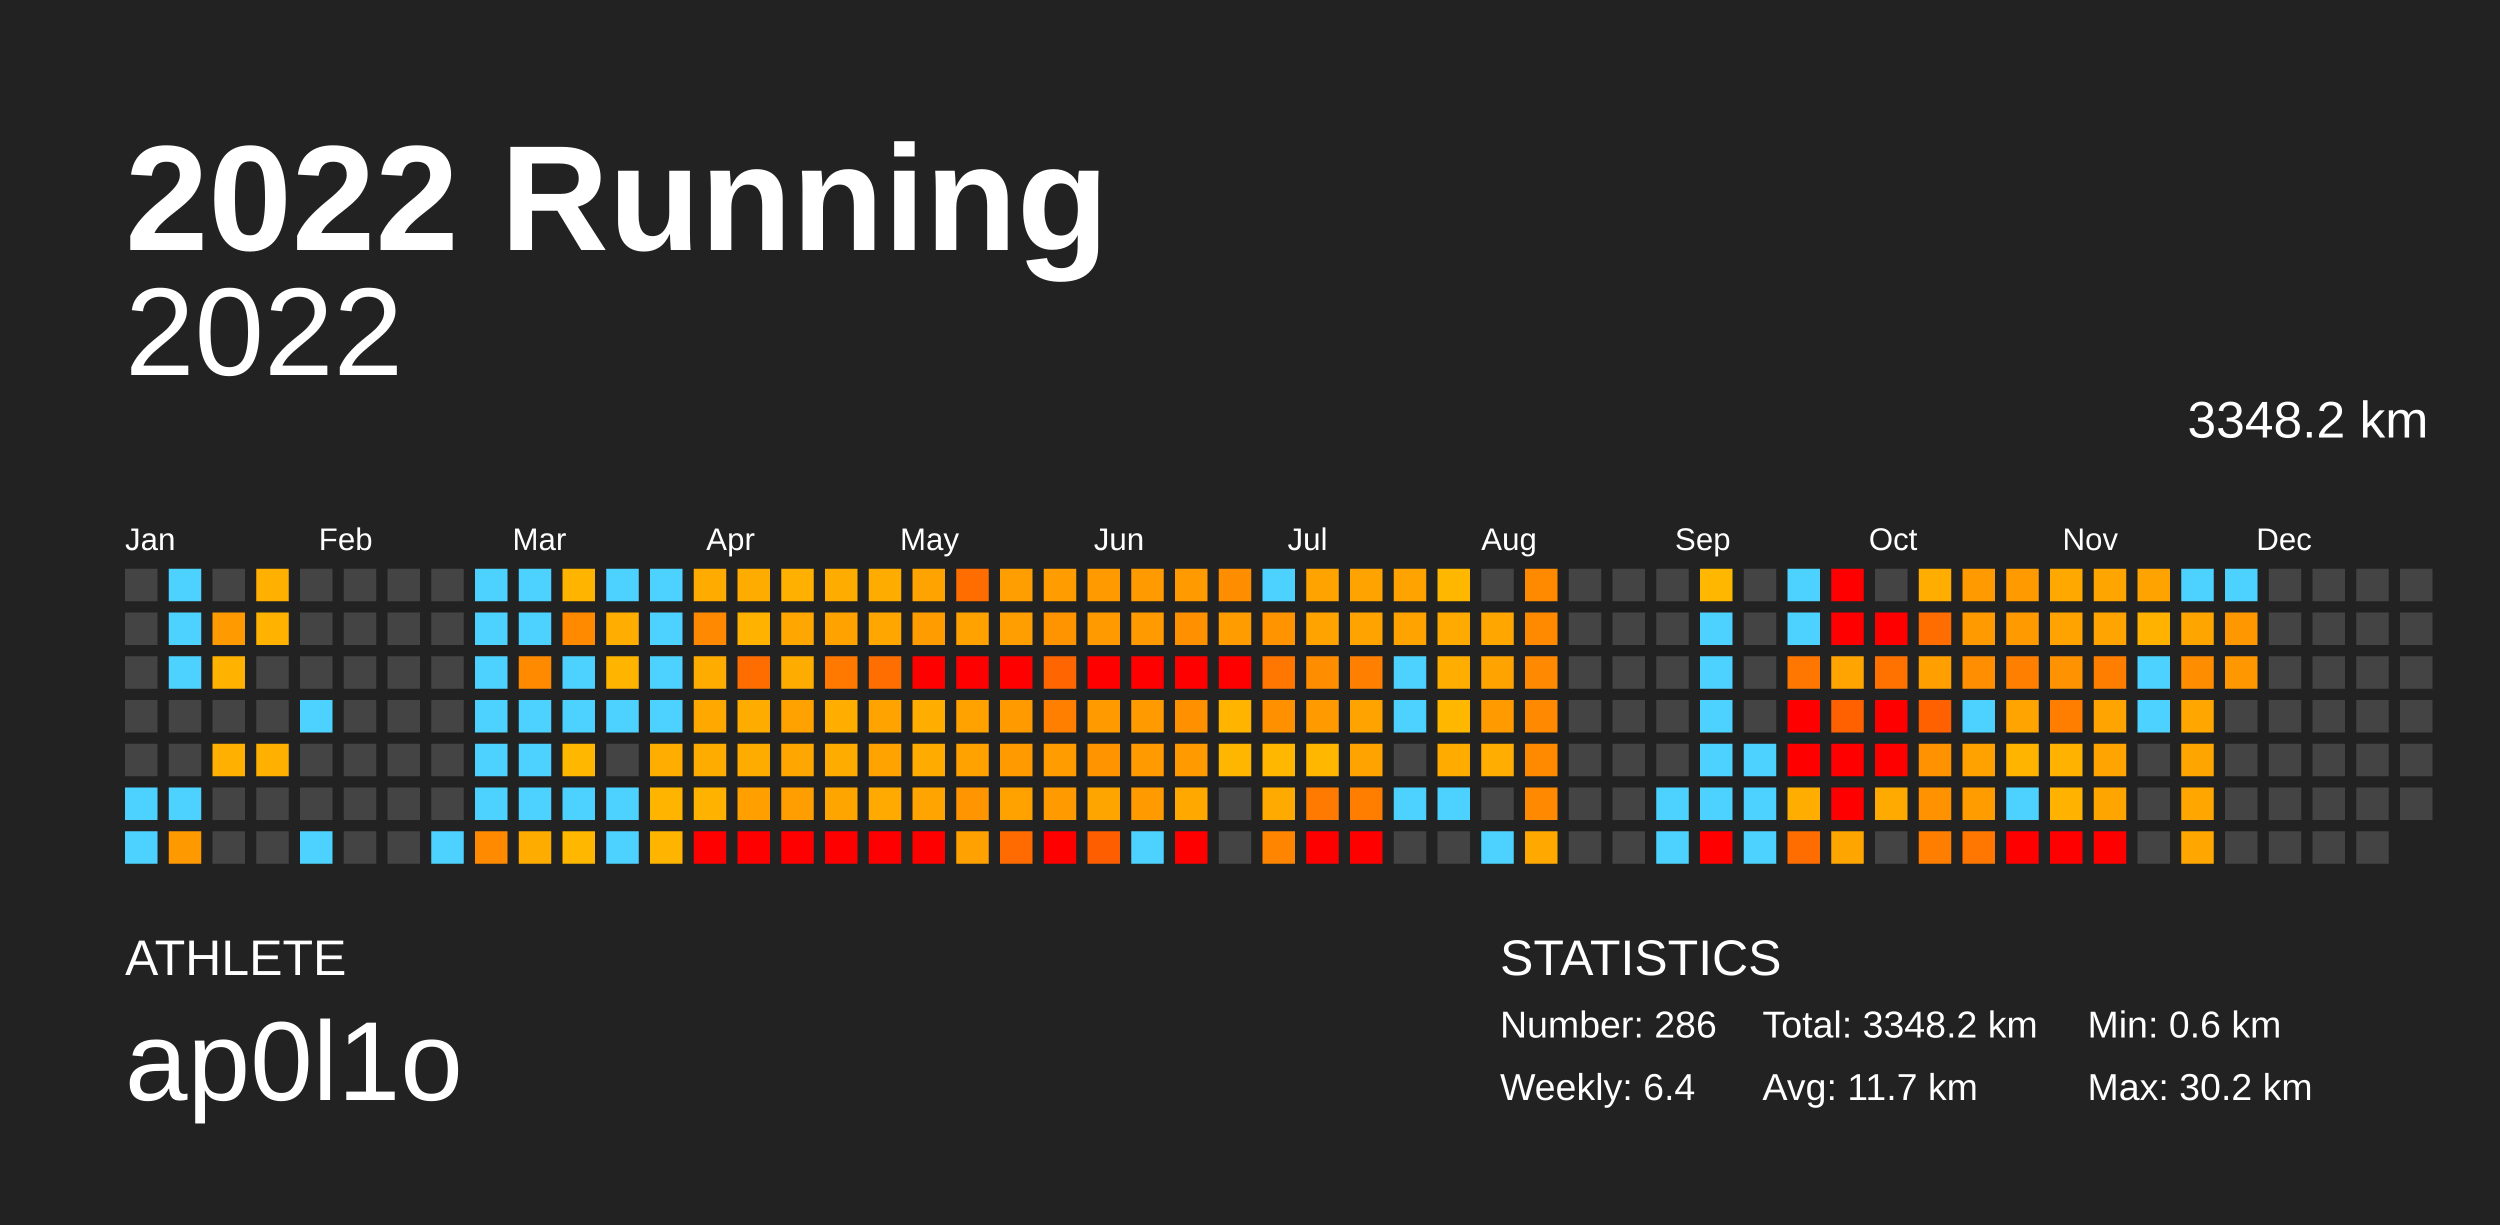
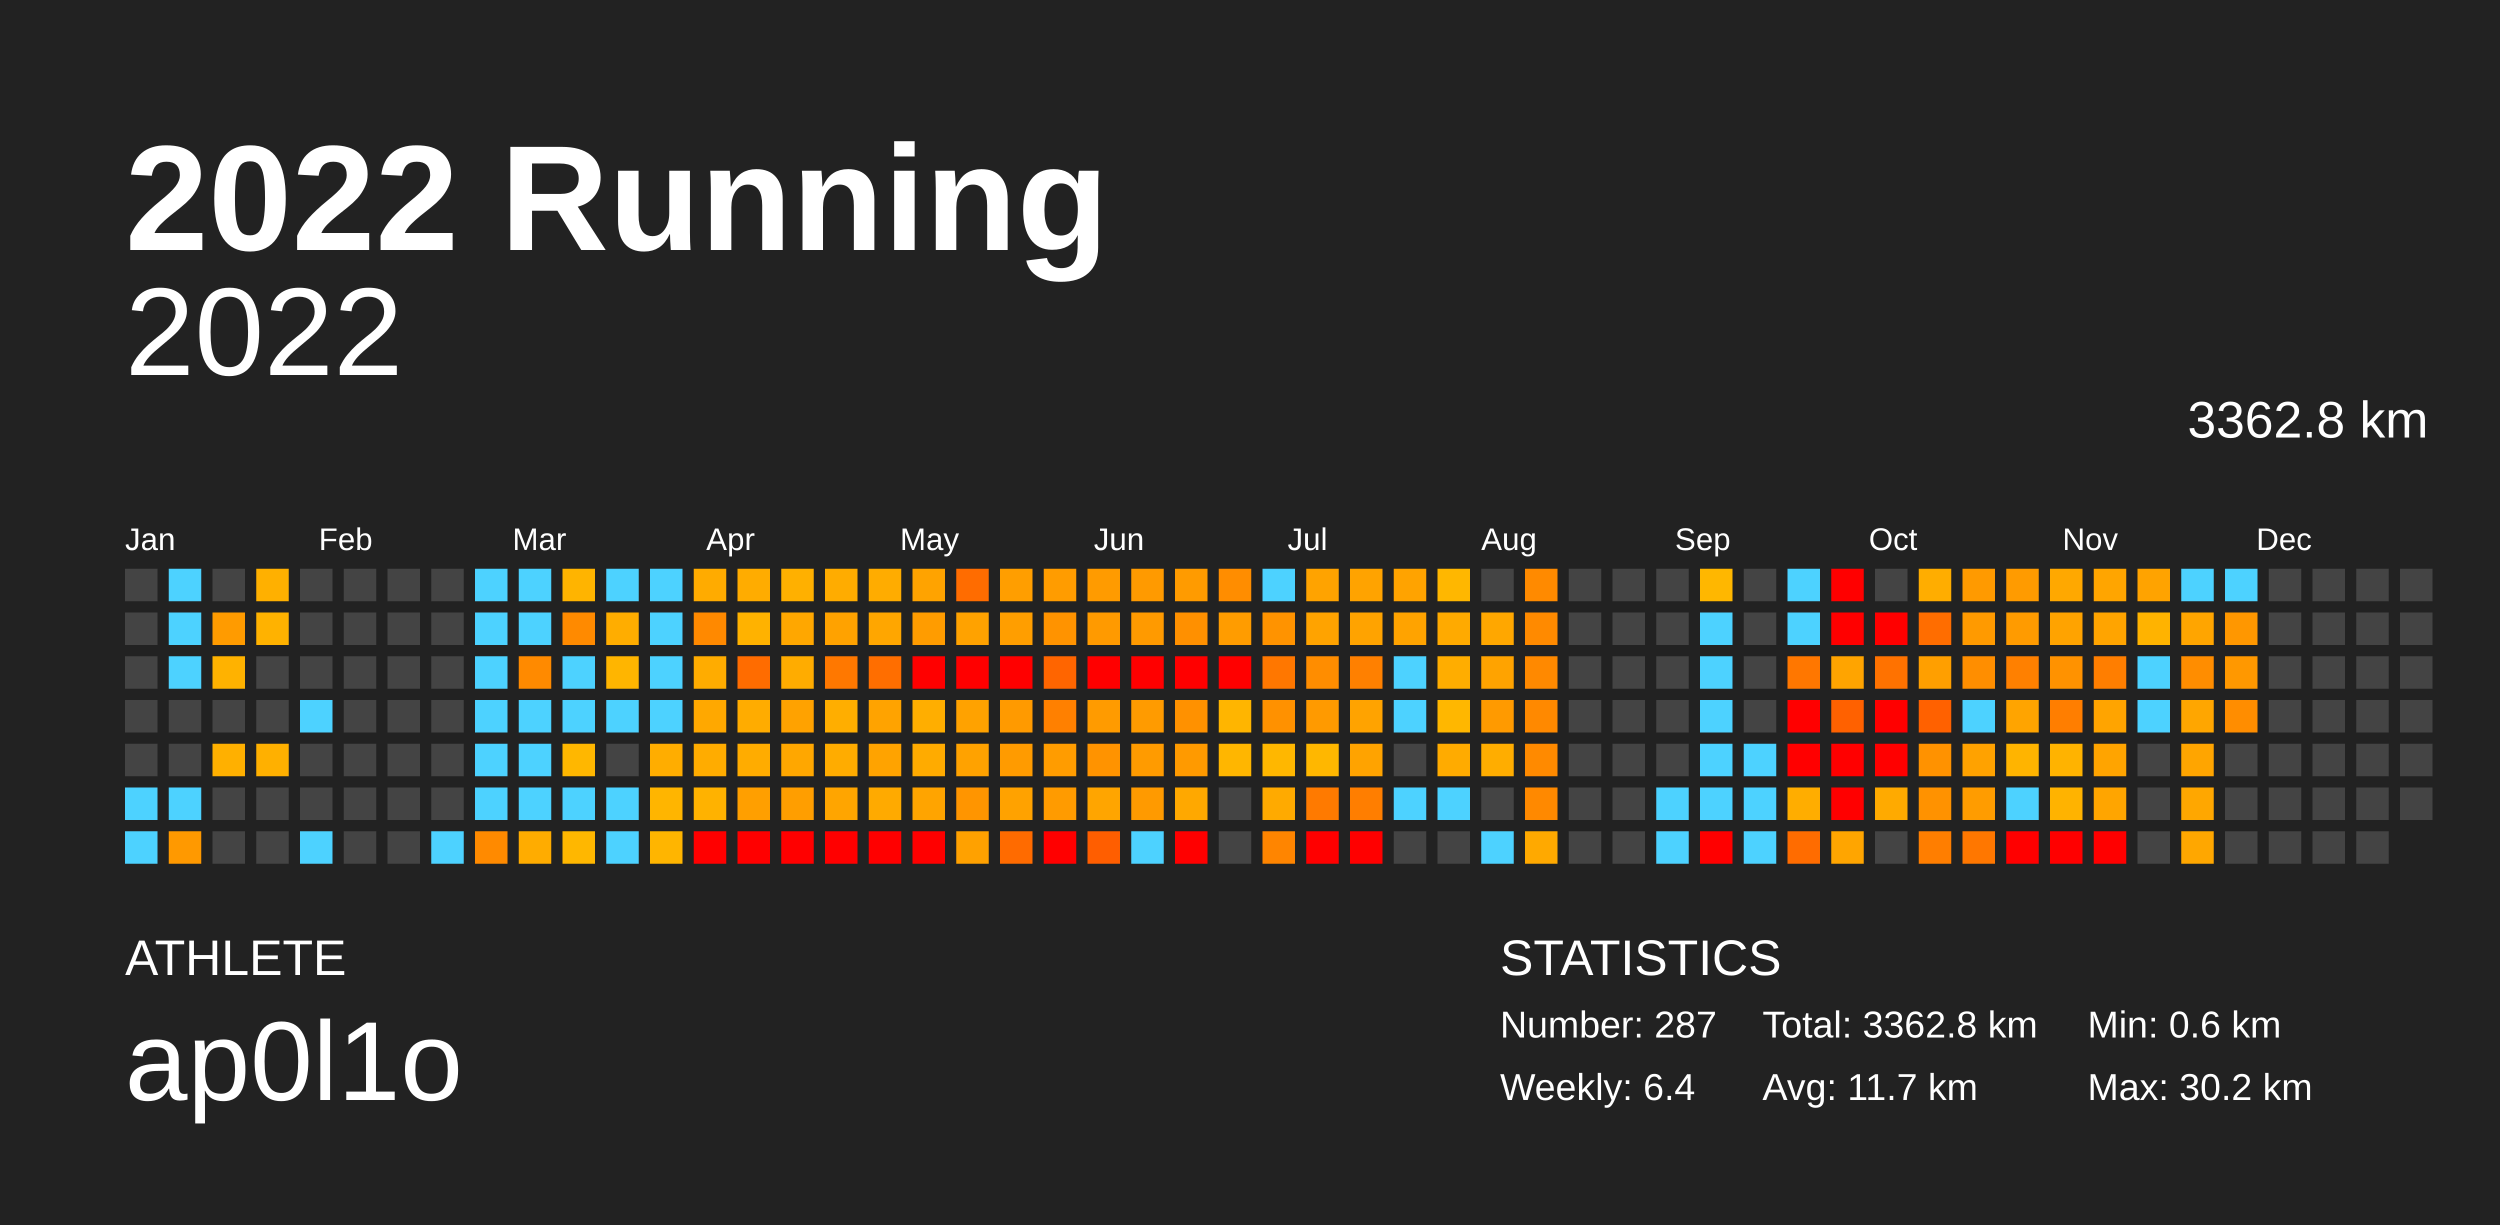
<svg xmlns="http://www.w3.org/2000/svg" baseProfile="full" height="98mm" version="1.1" viewBox="0,0,200,98" width="200mm">
  <defs />
  <rect fill="#222222" height="98" width="200" x="0" y="0" />
  <text fill="#FFFFFF" style="font-size:12px; font-family:Arial; font-weight:bold;" x="10" y="20">2022 Running</text>
  <text fill="#FFFFFF" style="font-size:4px; font-family:Arial" x="10" y="78">ATHLETE</text>
  <text fill="#FFFFFF" style="font-size:9px; font-family:Arial" x="10" y="88">ap0l1o</text>
  <text fill="#FFFFFF" style="font-size:4px; font-family:Arial" x="120" y="78">STATISTICS</text>
-   <text fill="#FFFFFF" style="font-size:3px; font-family:Arial" x="120" y="83">Number: 286</text>
+   <text fill="#FFFFFF" style="font-size:3px; font-family:Arial" x="120" y="83">Number: 287</text>
  <text fill="#FFFFFF" style="font-size:3px; font-family:Arial" x="120" y="88">Weekly: 6.4</text>
-   <text fill="#FFFFFF" style="font-size:3px; font-family:Arial" x="141" y="83">Total: 3348.2 km</text>
+   <text fill="#FFFFFF" style="font-size:3px; font-family:Arial" x="141" y="83">Total: 3362.8 km</text>
  <text fill="#FFFFFF" style="font-size:3px; font-family:Arial" x="141" y="88">Avg: 11.7 km</text>
  <text fill="#FFFFFF" style="font-size:3px; font-family:Arial" x="167" y="83">Min: 0.6 km</text>
  <text fill="#FFFFFF" style="font-size:3px; font-family:Arial" x="167" y="88">Max: 30.2 km</text>
  <text alignment-baseline="hanging" fill="#FFFFFF" style="font-size:10.0px; font-family:Arial;" x="10" y="30">2022</text>
-   <text alignment-baseline="hanging" fill="#FFFFFF" style="font-size:4.125px; font-family:Arial;" x="175" y="35">3348.2 km</text>
+   <text alignment-baseline="hanging" fill="#FFFFFF" style="font-size:4.125px; font-family:Arial;" x="175" y="35">3362.8 km</text>
  <text fill="#FFFFFF" style="font-size:2.5px; font-family:Arial" x="10.0" y="44">Jan</text>
  <text fill="#FFFFFF" style="font-size:2.5px; font-family:Arial" x="25.5" y="44">Feb</text>
  <text fill="#FFFFFF" style="font-size:2.5px; font-family:Arial" x="41.0" y="44">Mar</text>
  <text fill="#FFFFFF" style="font-size:2.5px; font-family:Arial" x="56.5" y="44">Apr</text>
  <text fill="#FFFFFF" style="font-size:2.5px; font-family:Arial" x="72.0" y="44">May</text>
  <text fill="#FFFFFF" style="font-size:2.5px; font-family:Arial" x="87.5" y="44">Jun</text>
  <text fill="#FFFFFF" style="font-size:2.5px; font-family:Arial" x="103.0" y="44">Jul</text>
  <text fill="#FFFFFF" style="font-size:2.5px; font-family:Arial" x="118.5" y="44">Aug</text>
  <text fill="#FFFFFF" style="font-size:2.5px; font-family:Arial" x="134.0" y="44">Sep</text>
  <text fill="#FFFFFF" style="font-size:2.5px; font-family:Arial" x="149.5" y="44">Oct</text>
  <text fill="#FFFFFF" style="font-size:2.5px; font-family:Arial" x="165.0" y="44">Nov</text>
  <text fill="#FFFFFF" style="font-size:2.5px; font-family:Arial" x="180.5" y="44">Dec</text>
  <rect fill="#444444" height="2.6" width="2.6" x="10.0" y="45.5" />
  <rect fill="#444444" height="2.6" width="2.6" x="10.0" y="49.0" />
  <rect fill="#444444" height="2.6" width="2.6" x="10.0" y="52.5" />
  <rect fill="#444444" height="2.6" width="2.6" x="10.0" y="56.0" />
  <rect fill="#444444" height="2.6" width="2.6" x="10.0" y="59.5" />
  <rect fill="#4dd2ff" height="2.6" width="2.6" x="10.0" y="63.0" />
  <rect fill="#4dd2ff" height="2.6" width="2.6" x="10.0" y="66.5" />
  <rect fill="#4dd2ff" height="2.6" width="2.6" x="13.5" y="45.5" />
  <rect fill="#4dd2ff" height="2.6" width="2.6" x="13.5" y="49.0" />
  <rect fill="#4dd2ff" height="2.6" width="2.6" x="13.5" y="52.5" />
  <rect fill="#444444" height="2.6" width="2.6" x="13.5" y="56.0" />
  <rect fill="#444444" height="2.6" width="2.6" x="13.5" y="59.5" />
  <rect fill="#4dd2ff" height="2.6" width="2.6" x="13.5" y="63.0" />
  <rect fill="#ff9900" height="2.6" width="2.6" x="13.5" y="66.5" />
  <rect fill="#444444" height="2.6" width="2.6" x="17.0" y="45.5" />
  <rect fill="#ff9b00" height="2.6" width="2.6" x="17.0" y="49.0" />
  <rect fill="#ffb200" height="2.6" width="2.6" x="17.0" y="52.5" />
  <rect fill="#444444" height="2.6" width="2.6" x="17.0" y="56.0" />
  <rect fill="#ffb000" height="2.6" width="2.6" x="17.0" y="59.5" />
  <rect fill="#444444" height="2.6" width="2.6" x="17.0" y="63.0" />
  <rect fill="#444444" height="2.6" width="2.6" x="17.0" y="66.5" />
  <rect fill="#ffb000" height="2.6" width="2.6" x="20.5" y="45.5" />
  <rect fill="#ffb200" height="2.6" width="2.6" x="20.5" y="49.0" />
  <rect fill="#444444" height="2.6" width="2.6" x="20.5" y="52.5" />
  <rect fill="#444444" height="2.6" width="2.6" x="20.5" y="56.0" />
  <rect fill="#ffb000" height="2.6" width="2.6" x="20.5" y="59.5" />
  <rect fill="#444444" height="2.6" width="2.6" x="20.5" y="63.0" />
  <rect fill="#444444" height="2.6" width="2.6" x="20.5" y="66.5" />
  <rect fill="#444444" height="2.6" width="2.6" x="24.0" y="45.5" />
  <rect fill="#444444" height="2.6" width="2.6" x="24.0" y="49.0" />
  <rect fill="#444444" height="2.6" width="2.6" x="24.0" y="52.5" />
  <rect fill="#4dd2ff" height="2.6" width="2.6" x="24.0" y="56.0" />
  <rect fill="#444444" height="2.6" width="2.6" x="24.0" y="59.5" />
  <rect fill="#444444" height="2.6" width="2.6" x="24.0" y="63.0" />
  <rect fill="#4dd2ff" height="2.6" width="2.6" x="24.0" y="66.5" />
  <rect fill="#444444" height="2.6" width="2.6" x="27.5" y="45.5" />
  <rect fill="#444444" height="2.6" width="2.6" x="27.5" y="49.0" />
  <rect fill="#444444" height="2.6" width="2.6" x="27.5" y="52.5" />
  <rect fill="#444444" height="2.6" width="2.6" x="27.5" y="56.0" />
  <rect fill="#444444" height="2.6" width="2.6" x="27.5" y="59.5" />
  <rect fill="#444444" height="2.6" width="2.6" x="27.5" y="63.0" />
  <rect fill="#444444" height="2.6" width="2.6" x="27.5" y="66.5" />
  <rect fill="#444444" height="2.6" width="2.6" x="31.0" y="45.5" />
  <rect fill="#444444" height="2.6" width="2.6" x="31.0" y="49.0" />
  <rect fill="#444444" height="2.6" width="2.6" x="31.0" y="52.5" />
  <rect fill="#444444" height="2.6" width="2.6" x="31.0" y="56.0" />
  <rect fill="#444444" height="2.6" width="2.6" x="31.0" y="59.5" />
  <rect fill="#444444" height="2.6" width="2.6" x="31.0" y="63.0" />
  <rect fill="#444444" height="2.6" width="2.6" x="31.0" y="66.5" />
  <rect fill="#444444" height="2.6" width="2.6" x="34.5" y="45.5" />
  <rect fill="#444444" height="2.6" width="2.6" x="34.5" y="49.0" />
  <rect fill="#444444" height="2.6" width="2.6" x="34.5" y="52.5" />
  <rect fill="#444444" height="2.6" width="2.6" x="34.5" y="56.0" />
  <rect fill="#444444" height="2.6" width="2.6" x="34.5" y="59.5" />
  <rect fill="#444444" height="2.6" width="2.6" x="34.5" y="63.0" />
  <rect fill="#4dd2ff" height="2.6" width="2.6" x="34.5" y="66.5" />
  <rect fill="#4dd2ff" height="2.6" width="2.6" x="38.0" y="45.5" />
  <rect fill="#4dd2ff" height="2.6" width="2.6" x="38.0" y="49.0" />
  <rect fill="#4dd2ff" height="2.6" width="2.6" x="38.0" y="52.5" />
  <rect fill="#4dd2ff" height="2.6" width="2.6" x="38.0" y="56.0" />
  <rect fill="#4dd2ff" height="2.6" width="2.6" x="38.0" y="59.5" />
  <rect fill="#4dd2ff" height="2.6" width="2.6" x="38.0" y="63.0" />
  <rect fill="#ff8a00" height="2.6" width="2.6" x="38.0" y="66.5" />
  <rect fill="#4dd2ff" height="2.6" width="2.6" x="41.5" y="45.5" />
  <rect fill="#4dd2ff" height="2.6" width="2.6" x="41.5" y="49.0" />
  <rect fill="#ff8a00" height="2.6" width="2.6" x="41.5" y="52.5" />
  <rect fill="#4dd2ff" height="2.6" width="2.6" x="41.5" y="56.0" />
  <rect fill="#4dd2ff" height="2.6" width="2.6" x="41.5" y="59.5" />
  <rect fill="#4dd2ff" height="2.6" width="2.6" x="41.5" y="63.0" />
  <rect fill="#ffac00" height="2.6" width="2.6" x="41.5" y="66.5" />
  <rect fill="#ffb400" height="2.6" width="2.6" x="45.0" y="45.5" />
  <rect fill="#ff8a00" height="2.6" width="2.6" x="45.0" y="49.0" />
  <rect fill="#4dd2ff" height="2.6" width="2.6" x="45.0" y="52.5" />
  <rect fill="#4dd2ff" height="2.6" width="2.6" x="45.0" y="56.0" />
  <rect fill="#ffb700" height="2.6" width="2.6" x="45.0" y="59.5" />
  <rect fill="#4dd2ff" height="2.6" width="2.6" x="45.0" y="63.0" />
  <rect fill="#ffb700" height="2.6" width="2.6" x="45.0" y="66.5" />
  <rect fill="#4dd2ff" height="2.6" width="2.6" x="48.5" y="45.5" />
  <rect fill="#ffad00" height="2.6" width="2.6" x="48.5" y="49.0" />
  <rect fill="#ffb500" height="2.6" width="2.6" x="48.5" y="52.5" />
  <rect fill="#4dd2ff" height="2.6" width="2.6" x="48.5" y="56.0" />
  <rect fill="#444444" height="2.6" width="2.6" x="48.5" y="59.5" />
  <rect fill="#4dd2ff" height="2.6" width="2.6" x="48.5" y="63.0" />
  <rect fill="#4dd2ff" height="2.6" width="2.6" x="48.5" y="66.5" />
  <rect fill="#4dd2ff" height="2.6" width="2.6" x="52.0" y="45.5" />
  <rect fill="#4dd2ff" height="2.6" width="2.6" x="52.0" y="49.0" />
  <rect fill="#4dd2ff" height="2.6" width="2.6" x="52.0" y="52.5" />
  <rect fill="#4dd2ff" height="2.6" width="2.6" x="52.0" y="56.0" />
  <rect fill="#ffad00" height="2.6" width="2.6" x="52.0" y="59.5" />
  <rect fill="#ffb500" height="2.6" width="2.6" x="52.0" y="63.0" />
  <rect fill="#ffb500" height="2.6" width="2.6" x="52.0" y="66.5" />
  <rect fill="#ffab00" height="2.6" width="2.6" x="55.5" y="45.5" />
  <rect fill="#ff8900" height="2.6" width="2.6" x="55.5" y="49.0" />
  <rect fill="#ffac00" height="2.6" width="2.6" x="55.5" y="52.5" />
  <rect fill="#ffa800" height="2.6" width="2.6" x="55.5" y="56.0" />
  <rect fill="#ffac00" height="2.6" width="2.6" x="55.5" y="59.5" />
  <rect fill="#ffb200" height="2.6" width="2.6" x="55.5" y="63.0" />
  <rect fill="red" height="2.6" width="2.6" x="55.5" y="66.5" />
  <rect fill="#ffac00" height="2.6" width="2.6" x="59.0" y="45.5" />
  <rect fill="#ffb200" height="2.6" width="2.6" x="59.0" y="49.0" />
  <rect fill="#ff6c00" height="2.6" width="2.6" x="59.0" y="52.5" />
  <rect fill="#ffac00" height="2.6" width="2.6" x="59.0" y="56.0" />
  <rect fill="#ffac00" height="2.6" width="2.6" x="59.0" y="59.5" />
  <rect fill="#ff9f00" height="2.6" width="2.6" x="59.0" y="63.0" />
  <rect fill="red" height="2.6" width="2.6" x="59.0" y="66.5" />
  <rect fill="#ffb000" height="2.6" width="2.6" x="62.5" y="45.5" />
  <rect fill="#ffa700" height="2.6" width="2.6" x="62.5" y="49.0" />
  <rect fill="#ffac00" height="2.6" width="2.6" x="62.5" y="52.5" />
  <rect fill="#ffa200" height="2.6" width="2.6" x="62.5" y="56.0" />
  <rect fill="#ffa700" height="2.6" width="2.6" x="62.5" y="59.5" />
  <rect fill="#ff9e00" height="2.6" width="2.6" x="62.5" y="63.0" />
  <rect fill="red" height="2.6" width="2.6" x="62.5" y="66.5" />
  <rect fill="#ffac00" height="2.6" width="2.6" x="66.0" y="45.5" />
  <rect fill="#ffa200" height="2.6" width="2.6" x="66.0" y="49.0" />
  <rect fill="#ff7800" height="2.6" width="2.6" x="66.0" y="52.5" />
  <rect fill="#ffae00" height="2.6" width="2.6" x="66.0" y="56.0" />
  <rect fill="#ffac00" height="2.6" width="2.6" x="66.0" y="59.5" />
  <rect fill="#ffa500" height="2.6" width="2.6" x="66.0" y="63.0" />
  <rect fill="red" height="2.6" width="2.6" x="66.0" y="66.5" />
  <rect fill="#ffac00" height="2.6" width="2.6" x="69.5" y="45.5" />
  <rect fill="#ffa600" height="2.6" width="2.6" x="69.5" y="49.0" />
  <rect fill="#ff6e00" height="2.6" width="2.6" x="69.5" y="52.5" />
  <rect fill="#ffa300" height="2.6" width="2.6" x="69.5" y="56.0" />
  <rect fill="#ffa300" height="2.6" width="2.6" x="69.5" y="59.5" />
  <rect fill="#ffaa00" height="2.6" width="2.6" x="69.5" y="63.0" />
  <rect fill="red" height="2.6" width="2.6" x="69.5" y="66.5" />
  <rect fill="#ffa300" height="2.6" width="2.6" x="73.0" y="45.5" />
  <rect fill="#ff9c00" height="2.6" width="2.6" x="73.0" y="49.0" />
  <rect fill="red" height="2.6" width="2.6" x="73.0" y="52.5" />
  <rect fill="#ffae00" height="2.6" width="2.6" x="73.0" y="56.0" />
  <rect fill="#ffab00" height="2.6" width="2.6" x="73.0" y="59.5" />
  <rect fill="#ffa400" height="2.6" width="2.6" x="73.0" y="63.0" />
  <rect fill="red" height="2.6" width="2.6" x="73.0" y="66.5" />
  <rect fill="#ff6c00" height="2.6" width="2.6" x="76.5" y="45.5" />
  <rect fill="#ffa200" height="2.6" width="2.6" x="76.5" y="49.0" />
  <rect fill="red" height="2.6" width="2.6" x="76.5" y="52.5" />
  <rect fill="#ffa200" height="2.6" width="2.6" x="76.5" y="56.0" />
  <rect fill="#ffa200" height="2.6" width="2.6" x="76.5" y="59.5" />
  <rect fill="#ff9500" height="2.6" width="2.6" x="76.5" y="63.0" />
  <rect fill="#ffa100" height="2.6" width="2.6" x="76.5" y="66.5" />
  <rect fill="#ff9e00" height="2.6" width="2.6" x="80.0" y="45.5" />
  <rect fill="#ff9e00" height="2.6" width="2.6" x="80.0" y="49.0" />
  <rect fill="red" height="2.6" width="2.6" x="80.0" y="52.5" />
  <rect fill="#ff9a00" height="2.6" width="2.6" x="80.0" y="56.0" />
  <rect fill="#ff9b00" height="2.6" width="2.6" x="80.0" y="59.5" />
  <rect fill="#ffa200" height="2.6" width="2.6" x="80.0" y="63.0" />
  <rect fill="#ff6b00" height="2.6" width="2.6" x="80.0" y="66.5" />
  <rect fill="#ff9c00" height="2.6" width="2.6" x="83.5" y="45.5" />
  <rect fill="#ff9300" height="2.6" width="2.6" x="83.5" y="49.0" />
  <rect fill="#ff6500" height="2.6" width="2.6" x="83.5" y="52.5" />
  <rect fill="#ff8000" height="2.6" width="2.6" x="83.5" y="56.0" />
  <rect fill="#ff9c00" height="2.6" width="2.6" x="83.5" y="59.5" />
  <rect fill="#ff9b00" height="2.6" width="2.6" x="83.5" y="63.0" />
  <rect fill="red" height="2.6" width="2.6" x="83.5" y="66.5" />
  <rect fill="#ff9b00" height="2.6" width="2.6" x="87.0" y="45.5" />
  <rect fill="#ff9a00" height="2.6" width="2.6" x="87.0" y="49.0" />
  <rect fill="red" height="2.6" width="2.6" x="87.0" y="52.5" />
  <rect fill="#ff9b00" height="2.6" width="2.6" x="87.0" y="56.0" />
  <rect fill="#ff9300" height="2.6" width="2.6" x="87.0" y="59.5" />
  <rect fill="#ffa500" height="2.6" width="2.6" x="87.0" y="63.0" />
  <rect fill="#ff5e00" height="2.6" width="2.6" x="87.0" y="66.5" />
  <rect fill="#ff9a00" height="2.6" width="2.6" x="90.5" y="45.5" />
  <rect fill="#ff9a00" height="2.6" width="2.6" x="90.5" y="49.0" />
  <rect fill="red" height="2.6" width="2.6" x="90.5" y="52.5" />
  <rect fill="#ff9b00" height="2.6" width="2.6" x="90.5" y="56.0" />
  <rect fill="#ff9b00" height="2.6" width="2.6" x="90.5" y="59.5" />
  <rect fill="#ff9a00" height="2.6" width="2.6" x="90.5" y="63.0" />
  <rect fill="#4dd2ff" height="2.6" width="2.6" x="90.5" y="66.5" />
  <rect fill="#ff9b00" height="2.6" width="2.6" x="94.0" y="45.5" />
  <rect fill="#ff9000" height="2.6" width="2.6" x="94.0" y="49.0" />
  <rect fill="red" height="2.6" width="2.6" x="94.0" y="52.5" />
  <rect fill="#ff9100" height="2.6" width="2.6" x="94.0" y="56.0" />
  <rect fill="#ff9a00" height="2.6" width="2.6" x="94.0" y="59.5" />
  <rect fill="#ffa800" height="2.6" width="2.6" x="94.0" y="63.0" />
  <rect fill="red" height="2.6" width="2.6" x="94.0" y="66.5" />
  <rect fill="#ff8d00" height="2.6" width="2.6" x="97.5" y="45.5" />
  <rect fill="#ff9c00" height="2.6" width="2.6" x="97.5" y="49.0" />
  <rect fill="red" height="2.6" width="2.6" x="97.5" y="52.5" />
  <rect fill="#ffb500" height="2.6" width="2.6" x="97.5" y="56.0" />
  <rect fill="#ffb600" height="2.6" width="2.6" x="97.5" y="59.5" />
  <rect fill="#444444" height="2.6" width="2.6" x="97.5" y="63.0" />
  <rect fill="#444444" height="2.6" width="2.6" x="97.5" y="66.5" />
  <rect fill="#4dd2ff" height="2.6" width="2.6" x="101.0" y="45.5" />
  <rect fill="#ff9300" height="2.6" width="2.6" x="101.0" y="49.0" />
  <rect fill="#ff7700" height="2.6" width="2.6" x="101.0" y="52.5" />
  <rect fill="#ff9100" height="2.6" width="2.6" x="101.0" y="56.0" />
  <rect fill="#ffb700" height="2.6" width="2.6" x="101.0" y="59.5" />
  <rect fill="#ffaa00" height="2.6" width="2.6" x="101.0" y="63.0" />
  <rect fill="#ff8500" height="2.6" width="2.6" x="101.0" y="66.5" />
  <rect fill="#ffa300" height="2.6" width="2.6" x="104.5" y="45.5" />
  <rect fill="#ffa300" height="2.6" width="2.6" x="104.5" y="49.0" />
  <rect fill="#ff8d00" height="2.6" width="2.6" x="104.5" y="52.5" />
  <rect fill="#ff9a00" height="2.6" width="2.6" x="104.5" y="56.0" />
  <rect fill="#ffb700" height="2.6" width="2.6" x="104.5" y="59.5" />
  <rect fill="#ff7a00" height="2.6" width="2.6" x="104.5" y="63.0" />
  <rect fill="red" height="2.6" width="2.6" x="104.5" y="66.5" />
  <rect fill="#ffa300" height="2.6" width="2.6" x="108.0" y="45.5" />
  <rect fill="#ffa300" height="2.6" width="2.6" x="108.0" y="49.0" />
  <rect fill="#ff8000" height="2.6" width="2.6" x="108.0" y="52.5" />
  <rect fill="#ffa300" height="2.6" width="2.6" x="108.0" y="56.0" />
  <rect fill="#ffa300" height="2.6" width="2.6" x="108.0" y="59.5" />
  <rect fill="#ff7e00" height="2.6" width="2.6" x="108.0" y="63.0" />
  <rect fill="red" height="2.6" width="2.6" x="108.0" y="66.5" />
  <rect fill="#ffa300" height="2.6" width="2.6" x="111.5" y="45.5" />
  <rect fill="#ffa300" height="2.6" width="2.6" x="111.5" y="49.0" />
  <rect fill="#4dd2ff" height="2.6" width="2.6" x="111.5" y="52.5" />
  <rect fill="#4dd2ff" height="2.6" width="2.6" x="111.5" y="56.0" />
  <rect fill="#444444" height="2.6" width="2.6" x="111.5" y="59.5" />
  <rect fill="#4dd2ff" height="2.6" width="2.6" x="111.5" y="63.0" />
  <rect fill="#444444" height="2.6" width="2.6" x="111.5" y="66.5" />
  <rect fill="#ffb700" height="2.6" width="2.6" x="115.0" y="45.5" />
  <rect fill="#ffaa00" height="2.6" width="2.6" x="115.0" y="49.0" />
  <rect fill="#ffad00" height="2.6" width="2.6" x="115.0" y="52.5" />
  <rect fill="#ffb700" height="2.6" width="2.6" x="115.0" y="56.0" />
  <rect fill="#ffab00" height="2.6" width="2.6" x="115.0" y="59.5" />
  <rect fill="#4dd2ff" height="2.6" width="2.6" x="115.0" y="63.0" />
  <rect fill="#444444" height="2.6" width="2.6" x="115.0" y="66.5" />
  <rect fill="#444444" height="2.6" width="2.6" x="118.5" y="45.5" />
  <rect fill="#ffa700" height="2.6" width="2.6" x="118.5" y="49.0" />
  <rect fill="#ffa300" height="2.6" width="2.6" x="118.5" y="52.5" />
  <rect fill="#ff9a00" height="2.6" width="2.6" x="118.5" y="56.0" />
  <rect fill="#ffad00" height="2.6" width="2.6" x="118.5" y="59.5" />
  <rect fill="#444444" height="2.6" width="2.6" x="118.5" y="63.0" />
  <rect fill="#4dd2ff" height="2.6" width="2.6" x="118.5" y="66.5" />
  <rect fill="#ff8a00" height="2.6" width="2.6" x="122.0" y="45.5" />
  <rect fill="#ff8a00" height="2.6" width="2.6" x="122.0" y="49.0" />
  <rect fill="#ff8900" height="2.6" width="2.6" x="122.0" y="52.5" />
  <rect fill="#ff8900" height="2.6" width="2.6" x="122.0" y="56.0" />
  <rect fill="#ff8a00" height="2.6" width="2.6" x="122.0" y="59.5" />
  <rect fill="#ff8900" height="2.6" width="2.6" x="122.0" y="63.0" />
  <rect fill="#ffa900" height="2.6" width="2.6" x="122.0" y="66.5" />
  <rect fill="#444444" height="2.6" width="2.6" x="125.5" y="45.5" />
  <rect fill="#444444" height="2.6" width="2.6" x="125.5" y="49.0" />
  <rect fill="#444444" height="2.6" width="2.6" x="125.5" y="52.5" />
  <rect fill="#444444" height="2.6" width="2.6" x="125.5" y="56.0" />
  <rect fill="#444444" height="2.6" width="2.6" x="125.5" y="59.5" />
  <rect fill="#444444" height="2.6" width="2.6" x="125.5" y="63.0" />
  <rect fill="#444444" height="2.6" width="2.6" x="125.5" y="66.5" />
  <rect fill="#444444" height="2.6" width="2.6" x="129.0" y="45.5" />
  <rect fill="#444444" height="2.6" width="2.6" x="129.0" y="49.0" />
  <rect fill="#444444" height="2.6" width="2.6" x="129.0" y="52.5" />
  <rect fill="#444444" height="2.6" width="2.6" x="129.0" y="56.0" />
  <rect fill="#444444" height="2.6" width="2.6" x="129.0" y="59.5" />
  <rect fill="#444444" height="2.6" width="2.6" x="129.0" y="63.0" />
  <rect fill="#444444" height="2.6" width="2.6" x="129.0" y="66.5" />
  <rect fill="#444444" height="2.6" width="2.6" x="132.5" y="45.5" />
  <rect fill="#444444" height="2.6" width="2.6" x="132.5" y="49.0" />
  <rect fill="#444444" height="2.6" width="2.6" x="132.5" y="52.5" />
  <rect fill="#444444" height="2.6" width="2.6" x="132.5" y="56.0" />
  <rect fill="#444444" height="2.6" width="2.6" x="132.5" y="59.5" />
  <rect fill="#4dd2ff" height="2.6" width="2.6" x="132.5" y="63.0" />
  <rect fill="#4dd2ff" height="2.6" width="2.6" x="132.5" y="66.5" />
  <rect fill="#ffb700" height="2.6" width="2.6" x="136.0" y="45.5" />
  <rect fill="#4dd2ff" height="2.6" width="2.6" x="136.0" y="49.0" />
  <rect fill="#4dd2ff" height="2.6" width="2.6" x="136.0" y="52.5" />
  <rect fill="#4dd2ff" height="2.6" width="2.6" x="136.0" y="56.0" />
  <rect fill="#4dd2ff" height="2.6" width="2.6" x="136.0" y="59.5" />
  <rect fill="#4dd2ff" height="2.6" width="2.6" x="136.0" y="63.0" />
  <rect fill="red" height="2.6" width="2.6" x="136.0" y="66.5" />
  <rect fill="#444444" height="2.6" width="2.6" x="139.5" y="45.5" />
  <rect fill="#444444" height="2.6" width="2.6" x="139.5" y="49.0" />
  <rect fill="#444444" height="2.6" width="2.6" x="139.5" y="52.5" />
  <rect fill="#444444" height="2.6" width="2.6" x="139.5" y="56.0" />
  <rect fill="#4dd2ff" height="2.6" width="2.6" x="139.5" y="59.5" />
  <rect fill="#4dd2ff" height="2.6" width="2.6" x="139.5" y="63.0" />
  <rect fill="#4dd2ff" height="2.6" width="2.6" x="139.5" y="66.5" />
  <rect fill="#4dd2ff" height="2.6" width="2.6" x="143.0" y="45.5" />
  <rect fill="#4dd2ff" height="2.6" width="2.6" x="143.0" y="49.0" />
  <rect fill="#ff7700" height="2.6" width="2.6" x="143.0" y="52.5" />
  <rect fill="red" height="2.6" width="2.6" x="143.0" y="56.0" />
  <rect fill="red" height="2.6" width="2.6" x="143.0" y="59.5" />
  <rect fill="#ffad00" height="2.6" width="2.6" x="143.0" y="63.0" />
  <rect fill="#ff6c00" height="2.6" width="2.6" x="143.0" y="66.5" />
  <rect fill="red" height="2.6" width="2.6" x="146.5" y="45.5" />
  <rect fill="red" height="2.6" width="2.6" x="146.5" y="49.0" />
  <rect fill="#ffa400" height="2.6" width="2.6" x="146.5" y="52.5" />
  <rect fill="#ff6100" height="2.6" width="2.6" x="146.5" y="56.0" />
  <rect fill="red" height="2.6" width="2.6" x="146.5" y="59.5" />
  <rect fill="red" height="2.6" width="2.6" x="146.5" y="63.0" />
  <rect fill="#ffa500" height="2.6" width="2.6" x="146.5" y="66.5" />
  <rect fill="#444444" height="2.6" width="2.6" x="150.0" y="45.5" />
  <rect fill="red" height="2.6" width="2.6" x="150.0" y="49.0" />
  <rect fill="#ff7200" height="2.6" width="2.6" x="150.0" y="52.5" />
  <rect fill="red" height="2.6" width="2.6" x="150.0" y="56.0" />
  <rect fill="red" height="2.6" width="2.6" x="150.0" y="59.5" />
  <rect fill="#ffaa00" height="2.6" width="2.6" x="150.0" y="63.0" />
  <rect fill="#444444" height="2.6" width="2.6" x="150.0" y="66.5" />
  <rect fill="#ffad00" height="2.6" width="2.6" x="153.5" y="45.5" />
  <rect fill="#ff6d00" height="2.6" width="2.6" x="153.5" y="49.0" />
  <rect fill="#ff9f00" height="2.6" width="2.6" x="153.5" y="52.5" />
  <rect fill="#ff6100" height="2.6" width="2.6" x="153.5" y="56.0" />
  <rect fill="#ff9200" height="2.6" width="2.6" x="153.5" y="59.5" />
  <rect fill="#ff9200" height="2.6" width="2.6" x="153.5" y="63.0" />
  <rect fill="#ff7e00" height="2.6" width="2.6" x="153.5" y="66.5" />
  <rect fill="#ff9a00" height="2.6" width="2.6" x="157.0" y="45.5" />
  <rect fill="#ff9a00" height="2.6" width="2.6" x="157.0" y="49.0" />
  <rect fill="#ff8e00" height="2.6" width="2.6" x="157.0" y="52.5" />
  <rect fill="#4dd2ff" height="2.6" width="2.6" x="157.0" y="56.0" />
  <rect fill="#ffa200" height="2.6" width="2.6" x="157.0" y="59.5" />
  <rect fill="#ff9c00" height="2.6" width="2.6" x="157.0" y="63.0" />
  <rect fill="#ff7700" height="2.6" width="2.6" x="157.0" y="66.5" />
  <rect fill="#ff9b00" height="2.6" width="2.6" x="160.5" y="45.5" />
  <rect fill="#ff9b00" height="2.6" width="2.6" x="160.5" y="49.0" />
  <rect fill="#ff8000" height="2.6" width="2.6" x="160.5" y="52.5" />
  <rect fill="#ffa400" height="2.6" width="2.6" x="160.5" y="56.0" />
  <rect fill="#ffb400" height="2.6" width="2.6" x="160.5" y="59.5" />
  <rect fill="#4dd2ff" height="2.6" width="2.6" x="160.5" y="63.0" />
  <rect fill="red" height="2.6" width="2.6" x="160.5" y="66.5" />
  <rect fill="#ffa800" height="2.6" width="2.6" x="164.0" y="45.5" />
  <rect fill="#ffa300" height="2.6" width="2.6" x="164.0" y="49.0" />
  <rect fill="#ff9200" height="2.6" width="2.6" x="164.0" y="52.5" />
  <rect fill="#ff7e00" height="2.6" width="2.6" x="164.0" y="56.0" />
  <rect fill="#ffb300" height="2.6" width="2.6" x="164.0" y="59.5" />
  <rect fill="#ffb300" height="2.6" width="2.6" x="164.0" y="63.0" />
  <rect fill="red" height="2.6" width="2.6" x="164.0" y="66.5" />
  <rect fill="#ffa500" height="2.6" width="2.6" x="167.5" y="45.5" />
  <rect fill="#ffa400" height="2.6" width="2.6" x="167.5" y="49.0" />
  <rect fill="#ff7e00" height="2.6" width="2.6" x="167.5" y="52.5" />
  <rect fill="#ffa400" height="2.6" width="2.6" x="167.5" y="56.0" />
  <rect fill="#ffa400" height="2.6" width="2.6" x="167.5" y="59.5" />
  <rect fill="#ffa500" height="2.6" width="2.6" x="167.5" y="63.0" />
  <rect fill="red" height="2.6" width="2.6" x="167.5" y="66.5" />
  <rect fill="#ffa300" height="2.6" width="2.6" x="171.0" y="45.5" />
  <rect fill="#ffb300" height="2.6" width="2.6" x="171.0" y="49.0" />
  <rect fill="#4dd2ff" height="2.6" width="2.6" x="171.0" y="52.5" />
  <rect fill="#4dd2ff" height="2.6" width="2.6" x="171.0" y="56.0" />
  <rect fill="#444444" height="2.6" width="2.6" x="171.0" y="59.5" />
  <rect fill="#444444" height="2.6" width="2.6" x="171.0" y="63.0" />
  <rect fill="#444444" height="2.6" width="2.6" x="171.0" y="66.5" />
  <rect fill="#4dd2ff" height="2.6" width="2.6" x="174.5" y="45.5" />
  <rect fill="#ffa500" height="2.6" width="2.6" x="174.5" y="49.0" />
  <rect fill="#ff8d00" height="2.6" width="2.6" x="174.5" y="52.5" />
  <rect fill="#ffa600" height="2.6" width="2.6" x="174.5" y="56.0" />
  <rect fill="#ffa500" height="2.6" width="2.6" x="174.5" y="59.5" />
  <rect fill="#ffa700" height="2.6" width="2.6" x="174.5" y="63.0" />
  <rect fill="#ffa700" height="2.6" width="2.6" x="174.5" y="66.5" />
  <rect fill="#4dd2ff" height="2.6" width="2.6" x="178.0" y="45.5" />
  <rect fill="#ff9700" height="2.6" width="2.6" x="178.0" y="49.0" />
  <rect fill="#ff9800" height="2.6" width="2.6" x="178.0" y="52.5" />
-   <rect fill="#444444" height="2.6" width="2.6" x="178.0" y="56.0" />
+   <rect fill="#ff8d00" height="2.6" width="2.6" x="178.0" y="56.0" />
  <rect fill="#444444" height="2.6" width="2.6" x="178.0" y="59.5" />
  <rect fill="#444444" height="2.6" width="2.6" x="178.0" y="63.0" />
  <rect fill="#444444" height="2.6" width="2.6" x="178.0" y="66.5" />
  <rect fill="#444444" height="2.6" width="2.6" x="181.5" y="45.5" />
  <rect fill="#444444" height="2.6" width="2.6" x="181.5" y="49.0" />
  <rect fill="#444444" height="2.6" width="2.6" x="181.5" y="52.5" />
  <rect fill="#444444" height="2.6" width="2.6" x="181.5" y="56.0" />
  <rect fill="#444444" height="2.6" width="2.6" x="181.5" y="59.5" />
  <rect fill="#444444" height="2.6" width="2.6" x="181.5" y="63.0" />
  <rect fill="#444444" height="2.6" width="2.6" x="181.5" y="66.5" />
  <rect fill="#444444" height="2.6" width="2.6" x="185.0" y="45.5" />
  <rect fill="#444444" height="2.6" width="2.6" x="185.0" y="49.0" />
  <rect fill="#444444" height="2.6" width="2.6" x="185.0" y="52.5" />
  <rect fill="#444444" height="2.6" width="2.6" x="185.0" y="56.0" />
  <rect fill="#444444" height="2.6" width="2.6" x="185.0" y="59.5" />
  <rect fill="#444444" height="2.6" width="2.6" x="185.0" y="63.0" />
  <rect fill="#444444" height="2.6" width="2.6" x="185.0" y="66.5" />
  <rect fill="#444444" height="2.6" width="2.6" x="188.5" y="45.5" />
  <rect fill="#444444" height="2.6" width="2.6" x="188.5" y="49.0" />
  <rect fill="#444444" height="2.6" width="2.6" x="188.5" y="52.5" />
  <rect fill="#444444" height="2.6" width="2.6" x="188.5" y="56.0" />
  <rect fill="#444444" height="2.6" width="2.6" x="188.5" y="59.5" />
  <rect fill="#444444" height="2.6" width="2.6" x="188.5" y="63.0" />
  <rect fill="#444444" height="2.6" width="2.6" x="188.5" y="66.5" />
  <rect fill="#444444" height="2.6" width="2.6" x="192.0" y="45.5" />
  <rect fill="#444444" height="2.6" width="2.6" x="192.0" y="49.0" />
  <rect fill="#444444" height="2.6" width="2.6" x="192.0" y="52.5" />
  <rect fill="#444444" height="2.6" width="2.6" x="192.0" y="56.0" />
  <rect fill="#444444" height="2.6" width="2.6" x="192.0" y="59.5" />
  <rect fill="#444444" height="2.6" width="2.6" x="192.0" y="63.0" />
</svg>
